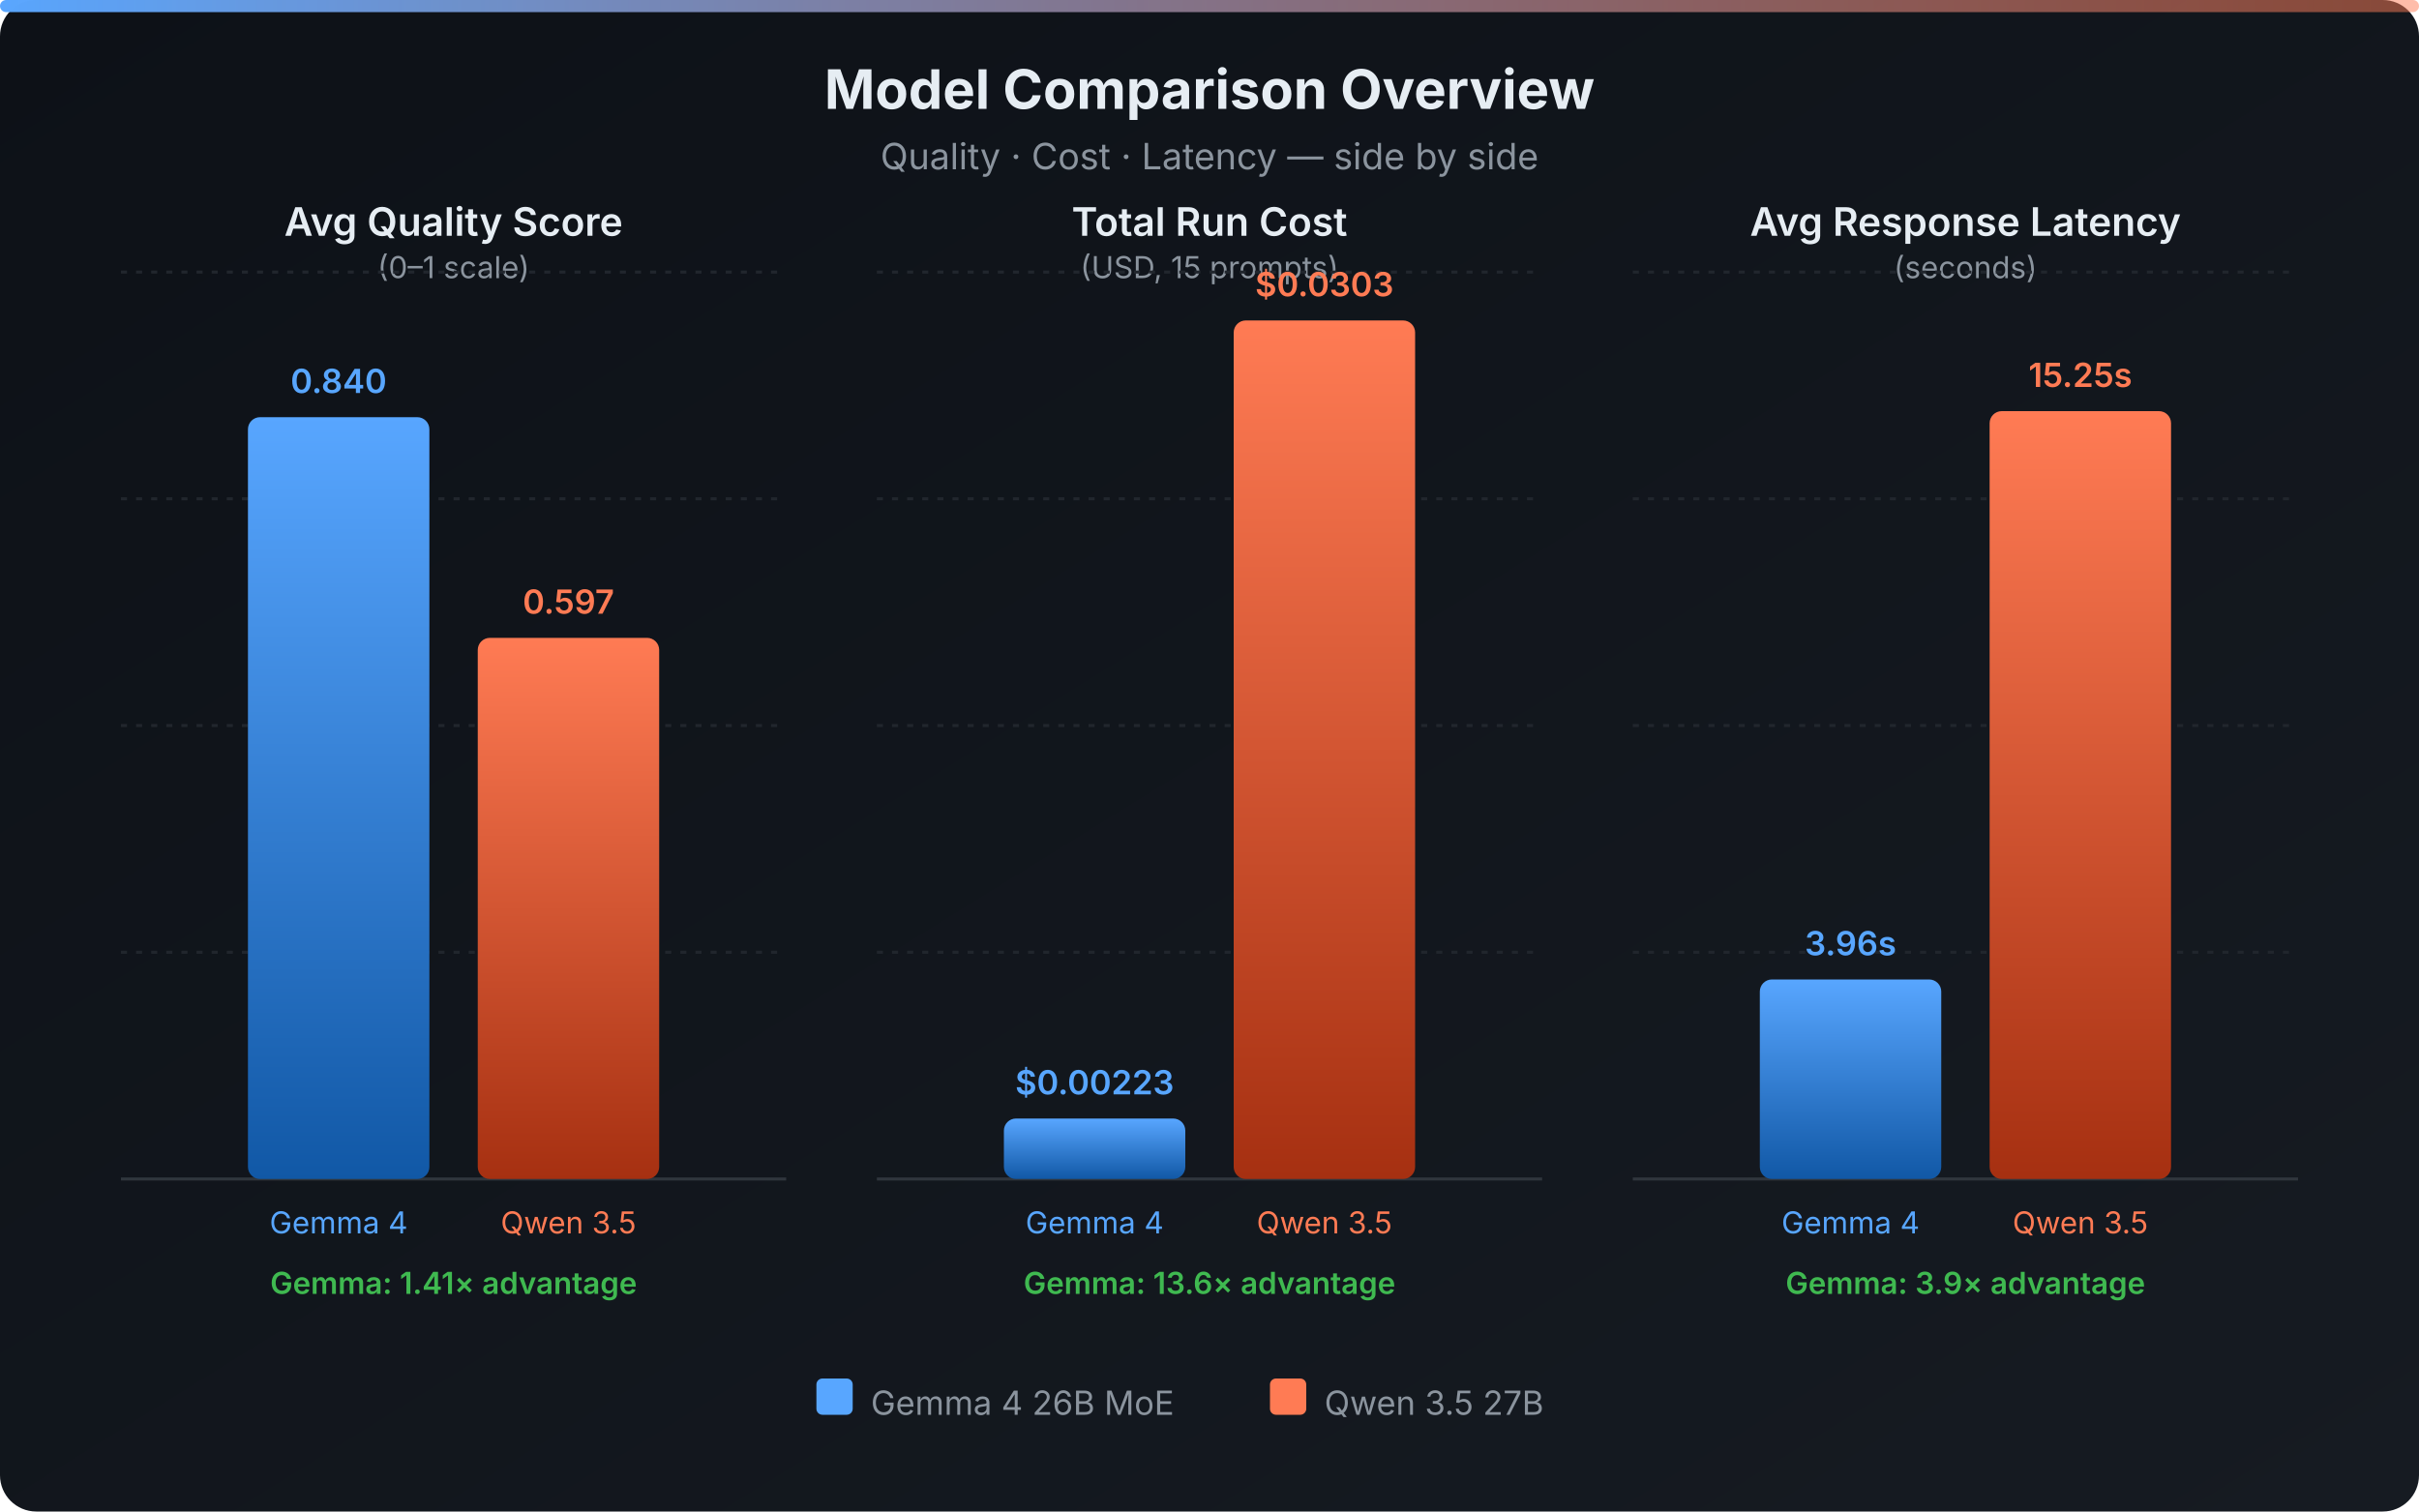
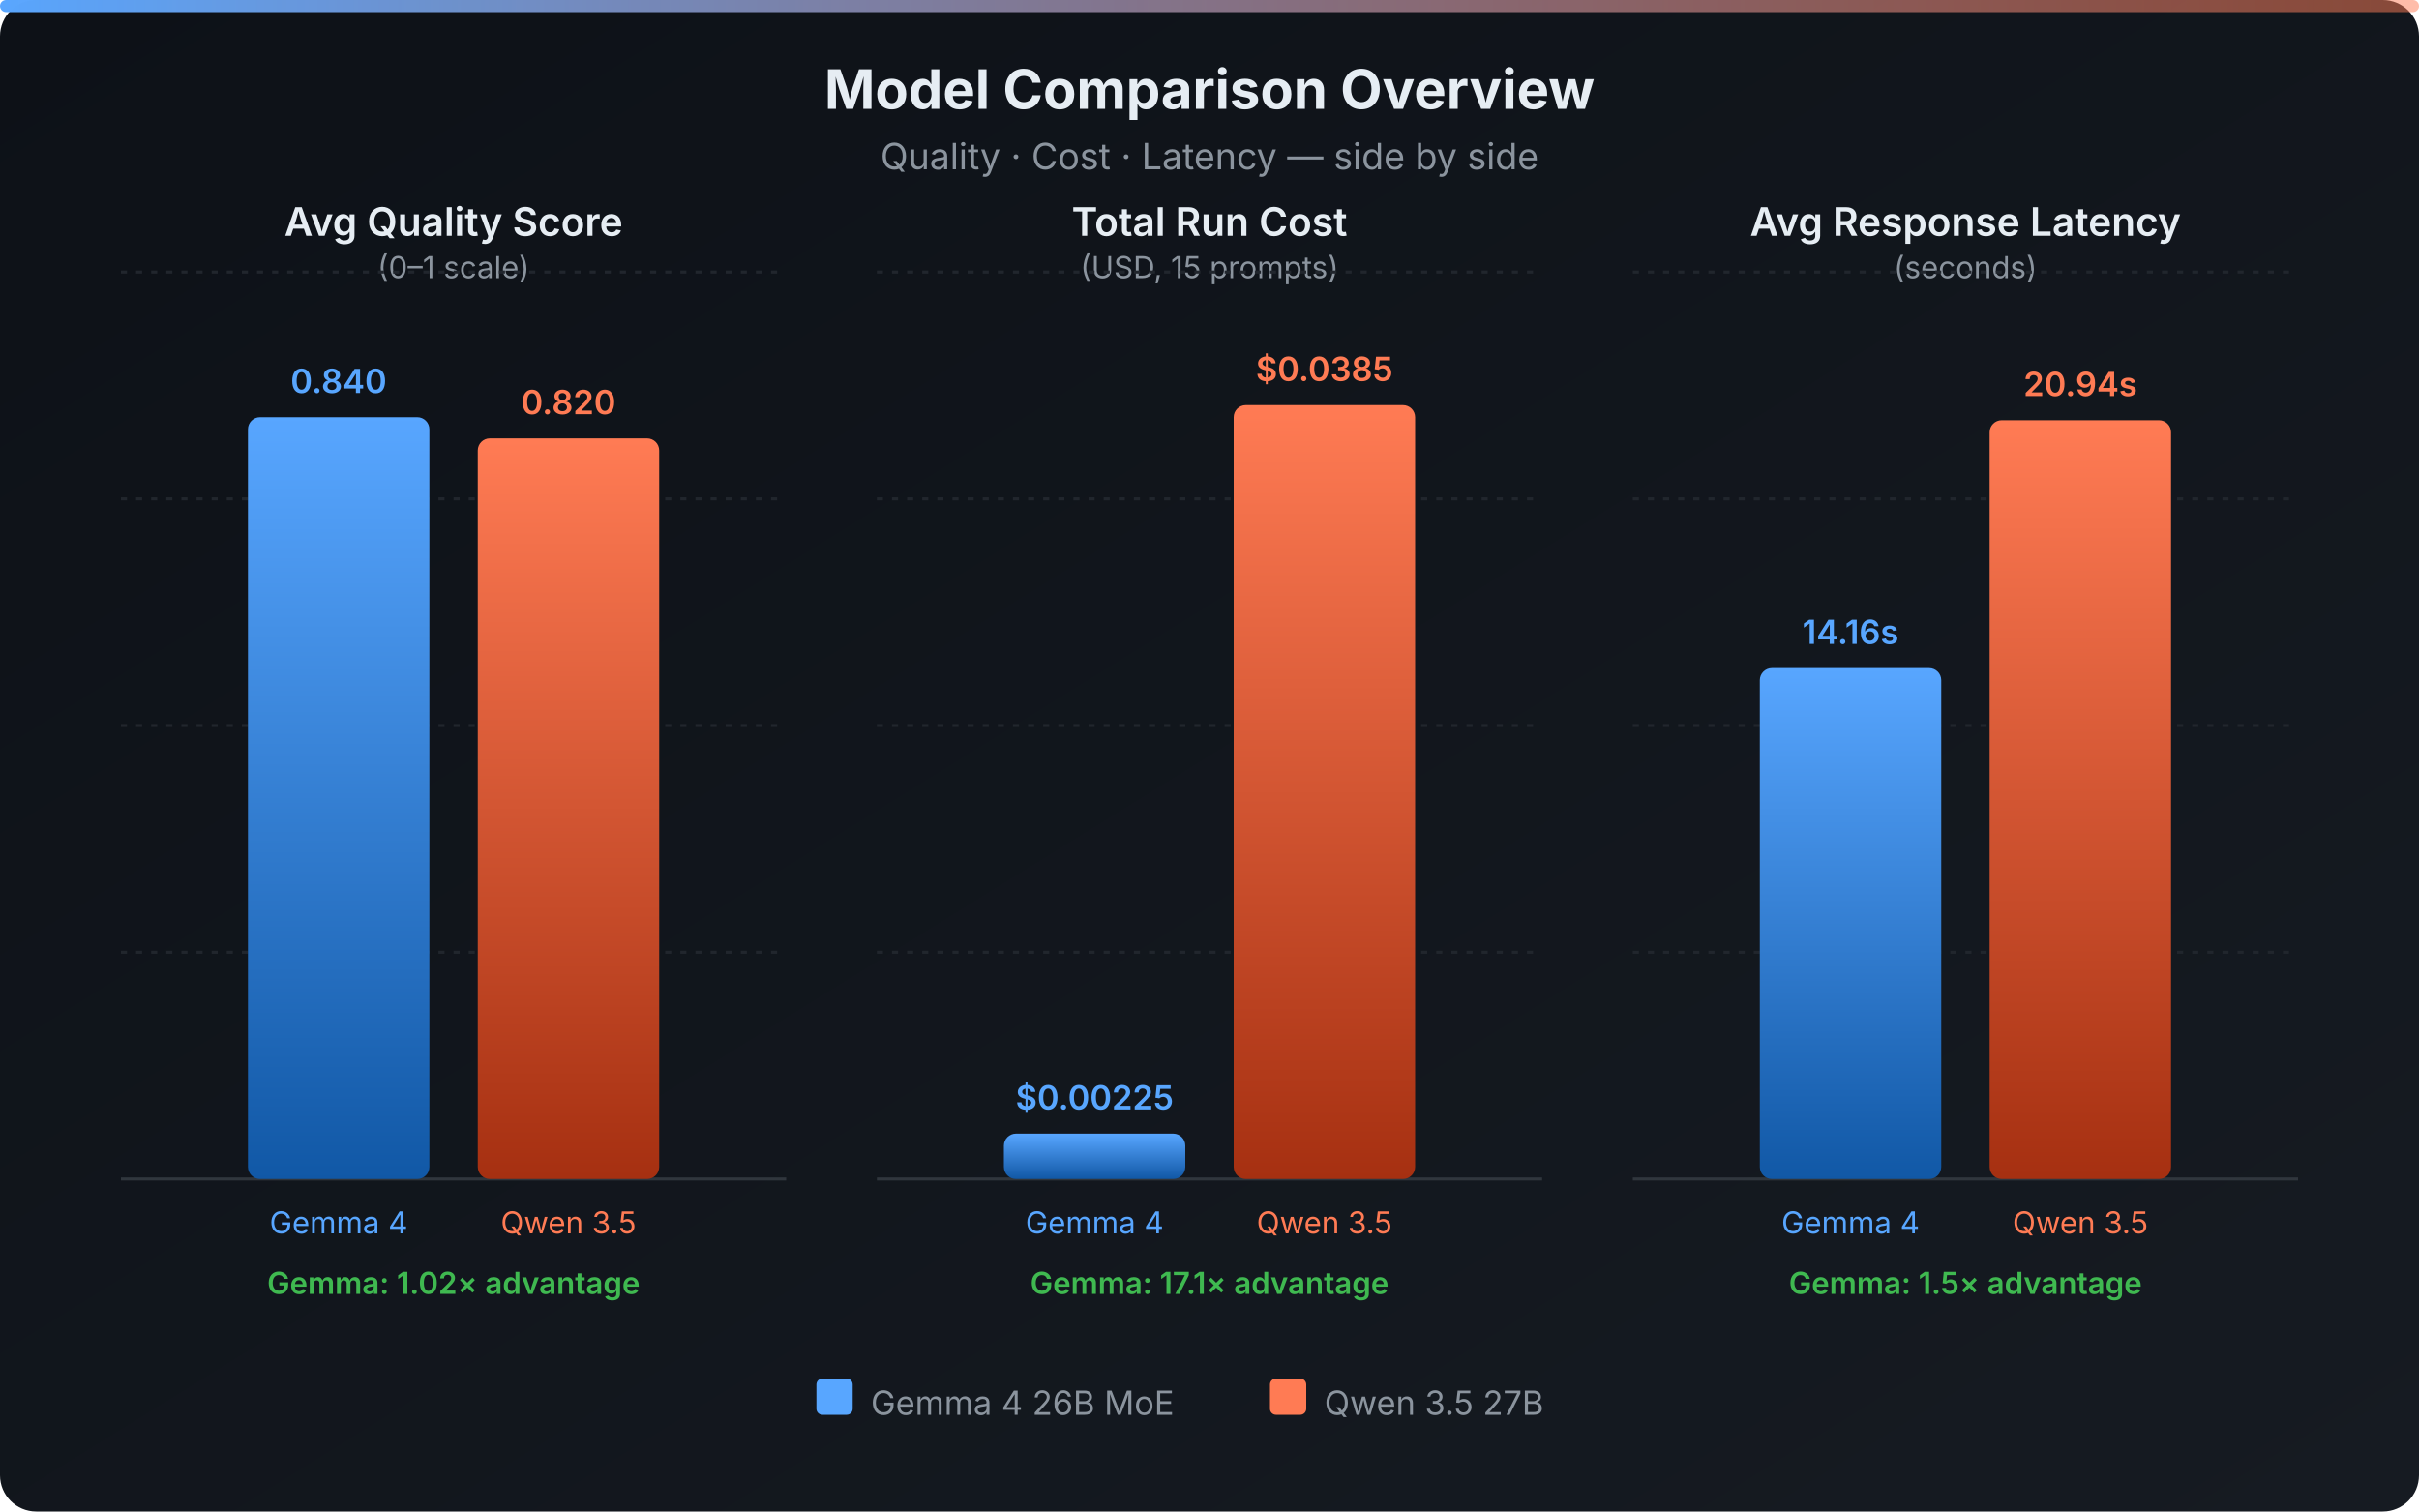
<svg xmlns="http://www.w3.org/2000/svg" viewBox="0 0 800 500" width="800" height="500">
  <defs>
    <linearGradient id="gG" x1="0" y1="0" x2="0" y2="1">
      <stop offset="0%" stop-color="#58A6FF" />
      <stop offset="100%" stop-color="#1158A6" />
    </linearGradient>
    <linearGradient id="gQ" x1="0" y1="0" x2="0" y2="1">
      <stop offset="0%" stop-color="#FF7B54" />
      <stop offset="100%" stop-color="#A63011" />
    </linearGradient>
    <linearGradient id="bgG" x1="0" y1="0" x2="1" y2="1">
      <stop offset="0%" stop-color="#0D1117" />
      <stop offset="100%" stop-color="#161B22" />
    </linearGradient>
    <filter id="shadow" x="-5%" y="-5%" width="110%" height="120%">
      <feDropShadow dx="0" dy="2" stdDeviation="4" flood-color="#000" flood-opacity="0.4" />
    </filter>
    <filter id="glow">
      <feGaussianBlur stdDeviation="6" result="blur" />
      <feComposite in="SourceGraphic" in2="blur" operator="over" />
    </filter>
  </defs>
  <rect width="800" height="500" fill="url(#bgG)" rx="12" />
  <defs>
    <linearGradient id="topbar2" x1="0" y1="0" x2="1" y2="0">
      <stop offset="0%" stop-color="#58A6FF" />
      <stop offset="100%" stop-color="#FF7B54" stop-opacity="0.5" />
    </linearGradient>
  </defs>
  <rect x="0" y="0" width="800" height="4" fill="url(#topbar2)" rx="2" />
  <text x="400" y="36" text-anchor="middle" font-family="system-ui,-apple-system,'Segoe UI',sans-serif" font-size="18" font-weight="700" fill="#E6EDF3">Model Comparison Overview</text>
  <text x="400" y="56" text-anchor="middle" font-family="system-ui,-apple-system,'Segoe UI',sans-serif" font-size="12" font-weight="normal" fill="#8B949E">Quality · Cost · Latency — side by side</text>
  <text x="150" y="78" text-anchor="middle" font-family="system-ui,-apple-system,'Segoe UI',sans-serif" font-size="13" font-weight="600" fill="#E6EDF3">Avg Quality Score</text>
  <text x="150" y="92" text-anchor="middle" font-family="system-ui,-apple-system,'Segoe UI',sans-serif" font-size="10" font-weight="normal" fill="#8B949E">(0–1 scale)</text>
  <line x1="40" y1="315" x2="260" y2="315" stroke="#21262D" stroke-width="1" stroke-dasharray="2,3" />
  <line x1="40" y1="240" x2="260" y2="240" stroke="#21262D" stroke-width="1" stroke-dasharray="2,3" />
  <line x1="40" y1="165" x2="260" y2="165" stroke="#21262D" stroke-width="1" stroke-dasharray="2,3" />
  <line x1="40" y1="90" x2="260" y2="90" stroke="#21262D" stroke-width="1" stroke-dasharray="2,3" />
  <line x1="40" y1="390" x2="260" y2="390" stroke="#30363D" stroke-width="1" />
  <rect x="82" y="138" width="60" height="252" fill="url(#gG)" rx="4" />
  <text x="112" y="130" text-anchor="middle" font-family="system-ui,-apple-system,'Segoe UI',sans-serif" font-size="11" font-weight="600" fill="#58A6FF">0.840</text>
-   <rect x="158" y="211" width="60" height="179" fill="url(#gQ)" rx="4" />
-   <text x="188" y="203" text-anchor="middle" font-family="system-ui,-apple-system,'Segoe UI',sans-serif" font-size="11" font-weight="600" fill="#FF7B54">0.597</text>
+   <rect x="158" y="145" width="60" height="245" fill="url(#gQ)" rx="4" />
+   <text x="188" y="137" text-anchor="middle" font-family="system-ui,-apple-system,'Segoe UI',sans-serif" font-size="11" font-weight="600" fill="#FF7B54">0.820</text>
  <text x="112" y="408" text-anchor="middle" font-family="system-ui,-apple-system,'Segoe UI',sans-serif" font-size="10" font-weight="normal" fill="#58A6FF">Gemma 4</text>
  <text x="188" y="408" text-anchor="middle" font-family="system-ui,-apple-system,'Segoe UI',sans-serif" font-size="10" font-weight="normal" fill="#FF7B54">Qwen 3.5</text>
-   <text x="150" y="428" text-anchor="middle" font-family="system-ui,-apple-system,'Segoe UI',sans-serif" font-size="10" font-weight="600" fill="#3FB950">Gemma: 1.41× advantage</text>
+   <text x="150" y="428" text-anchor="middle" font-family="system-ui,-apple-system,'Segoe UI',sans-serif" font-size="10" font-weight="600" fill="#3FB950">Gemma: 1.02× advantage</text>
  <text x="400" y="78" text-anchor="middle" font-family="system-ui,-apple-system,'Segoe UI',sans-serif" font-size="13" font-weight="600" fill="#E6EDF3">Total Run Cost</text>
  <text x="400" y="92" text-anchor="middle" font-family="system-ui,-apple-system,'Segoe UI',sans-serif" font-size="10" font-weight="normal" fill="#8B949E">(USD, 15 prompts)</text>
  <line x1="290" y1="315" x2="510" y2="315" stroke="#21262D" stroke-width="1" stroke-dasharray="2,3" />
  <line x1="290" y1="240" x2="510" y2="240" stroke="#21262D" stroke-width="1" stroke-dasharray="2,3" />
  <line x1="290" y1="165" x2="510" y2="165" stroke="#21262D" stroke-width="1" stroke-dasharray="2,3" />
  <line x1="290" y1="90" x2="510" y2="90" stroke="#21262D" stroke-width="1" stroke-dasharray="2,3" />
  <line x1="290" y1="390" x2="510" y2="390" stroke="#30363D" stroke-width="1" />
-   <rect x="332" y="370" width="60" height="20" fill="url(#gG)" rx="4" />
-   <text x="362" y="362" text-anchor="middle" font-family="system-ui,-apple-system,'Segoe UI',sans-serif" font-size="11" font-weight="600" fill="#58A6FF">$0.00223</text>
-   <rect x="408" y="106" width="60" height="284" fill="url(#gQ)" rx="4" />
-   <text x="438" y="98" text-anchor="middle" font-family="system-ui,-apple-system,'Segoe UI',sans-serif" font-size="11" font-weight="600" fill="#FF7B54">$0.0303</text>
+   <rect x="332" y="375" width="60" height="15" fill="url(#gG)" rx="4" />
+   <text x="362" y="367" text-anchor="middle" font-family="system-ui,-apple-system,'Segoe UI',sans-serif" font-size="11" font-weight="600" fill="#58A6FF">$0.00225</text>
+   <rect x="408" y="134" width="60" height="256" fill="url(#gQ)" rx="4" />
+   <text x="438" y="126" text-anchor="middle" font-family="system-ui,-apple-system,'Segoe UI',sans-serif" font-size="11" font-weight="600" fill="#FF7B54">$0.0385</text>
  <text x="362" y="408" text-anchor="middle" font-family="system-ui,-apple-system,'Segoe UI',sans-serif" font-size="10" font-weight="normal" fill="#58A6FF">Gemma 4</text>
  <text x="438" y="408" text-anchor="middle" font-family="system-ui,-apple-system,'Segoe UI',sans-serif" font-size="10" font-weight="normal" fill="#FF7B54">Qwen 3.5</text>
-   <text x="400" y="428" text-anchor="middle" font-family="system-ui,-apple-system,'Segoe UI',sans-serif" font-size="10" font-weight="600" fill="#3FB950">Gemma: 13.6× advantage</text>
+   <text x="400" y="428" text-anchor="middle" font-family="system-ui,-apple-system,'Segoe UI',sans-serif" font-size="10" font-weight="600" fill="#3FB950">Gemma: 17.1× advantage</text>
  <text x="650" y="78" text-anchor="middle" font-family="system-ui,-apple-system,'Segoe UI',sans-serif" font-size="13" font-weight="600" fill="#E6EDF3">Avg Response Latency</text>
  <text x="650" y="92" text-anchor="middle" font-family="system-ui,-apple-system,'Segoe UI',sans-serif" font-size="10" font-weight="normal" fill="#8B949E">(seconds)</text>
  <line x1="540" y1="315" x2="760" y2="315" stroke="#21262D" stroke-width="1" stroke-dasharray="2,3" />
  <line x1="540" y1="240" x2="760" y2="240" stroke="#21262D" stroke-width="1" stroke-dasharray="2,3" />
  <line x1="540" y1="165" x2="760" y2="165" stroke="#21262D" stroke-width="1" stroke-dasharray="2,3" />
  <line x1="540" y1="90" x2="760" y2="90" stroke="#21262D" stroke-width="1" stroke-dasharray="2,3" />
  <line x1="540" y1="390" x2="760" y2="390" stroke="#30363D" stroke-width="1" />
-   <rect x="582" y="324" width="60" height="66" fill="url(#gG)" rx="4" />
-   <text x="612" y="316" text-anchor="middle" font-family="system-ui,-apple-system,'Segoe UI',sans-serif" font-size="11" font-weight="600" fill="#58A6FF">3.96s</text>
-   <rect x="658" y="136" width="60" height="254" fill="url(#gQ)" rx="4" />
-   <text x="688" y="128" text-anchor="middle" font-family="system-ui,-apple-system,'Segoe UI',sans-serif" font-size="11" font-weight="600" fill="#FF7B54">15.25s</text>
+   <rect x="582" y="221" width="60" height="169" fill="url(#gG)" rx="4" />
+   <text x="612" y="213" text-anchor="middle" font-family="system-ui,-apple-system,'Segoe UI',sans-serif" font-size="11" font-weight="600" fill="#58A6FF">14.16s</text>
+   <rect x="658" y="139" width="60" height="251" fill="url(#gQ)" rx="4" />
+   <text x="688" y="131" text-anchor="middle" font-family="system-ui,-apple-system,'Segoe UI',sans-serif" font-size="11" font-weight="600" fill="#FF7B54">20.94s</text>
  <text x="612" y="408" text-anchor="middle" font-family="system-ui,-apple-system,'Segoe UI',sans-serif" font-size="10" font-weight="normal" fill="#58A6FF">Gemma 4</text>
  <text x="688" y="408" text-anchor="middle" font-family="system-ui,-apple-system,'Segoe UI',sans-serif" font-size="10" font-weight="normal" fill="#FF7B54">Qwen 3.5</text>
-   <text x="650" y="428" text-anchor="middle" font-family="system-ui,-apple-system,'Segoe UI',sans-serif" font-size="10" font-weight="600" fill="#3FB950">Gemma: 3.9× advantage</text>
+   <text x="650" y="428" text-anchor="middle" font-family="system-ui,-apple-system,'Segoe UI',sans-serif" font-size="10" font-weight="600" fill="#3FB950">Gemma: 1.5× advantage</text>
  <rect x="270" y="456" width="12" height="12" fill="#58A6FF" rx="2" />
  <text x="288" y="468" text-anchor="start" font-family="system-ui,-apple-system,'Segoe UI',sans-serif" font-size="11" font-weight="normal" fill="#8B949E">Gemma 4 26B MoE</text>
  <rect x="420" y="456" width="12" height="12" fill="#FF7B54" rx="2" />
  <text x="438" y="468" text-anchor="start" font-family="system-ui,-apple-system,'Segoe UI',sans-serif" font-size="11" font-weight="normal" fill="#8B949E">Qwen 3.5 27B</text>
</svg>
